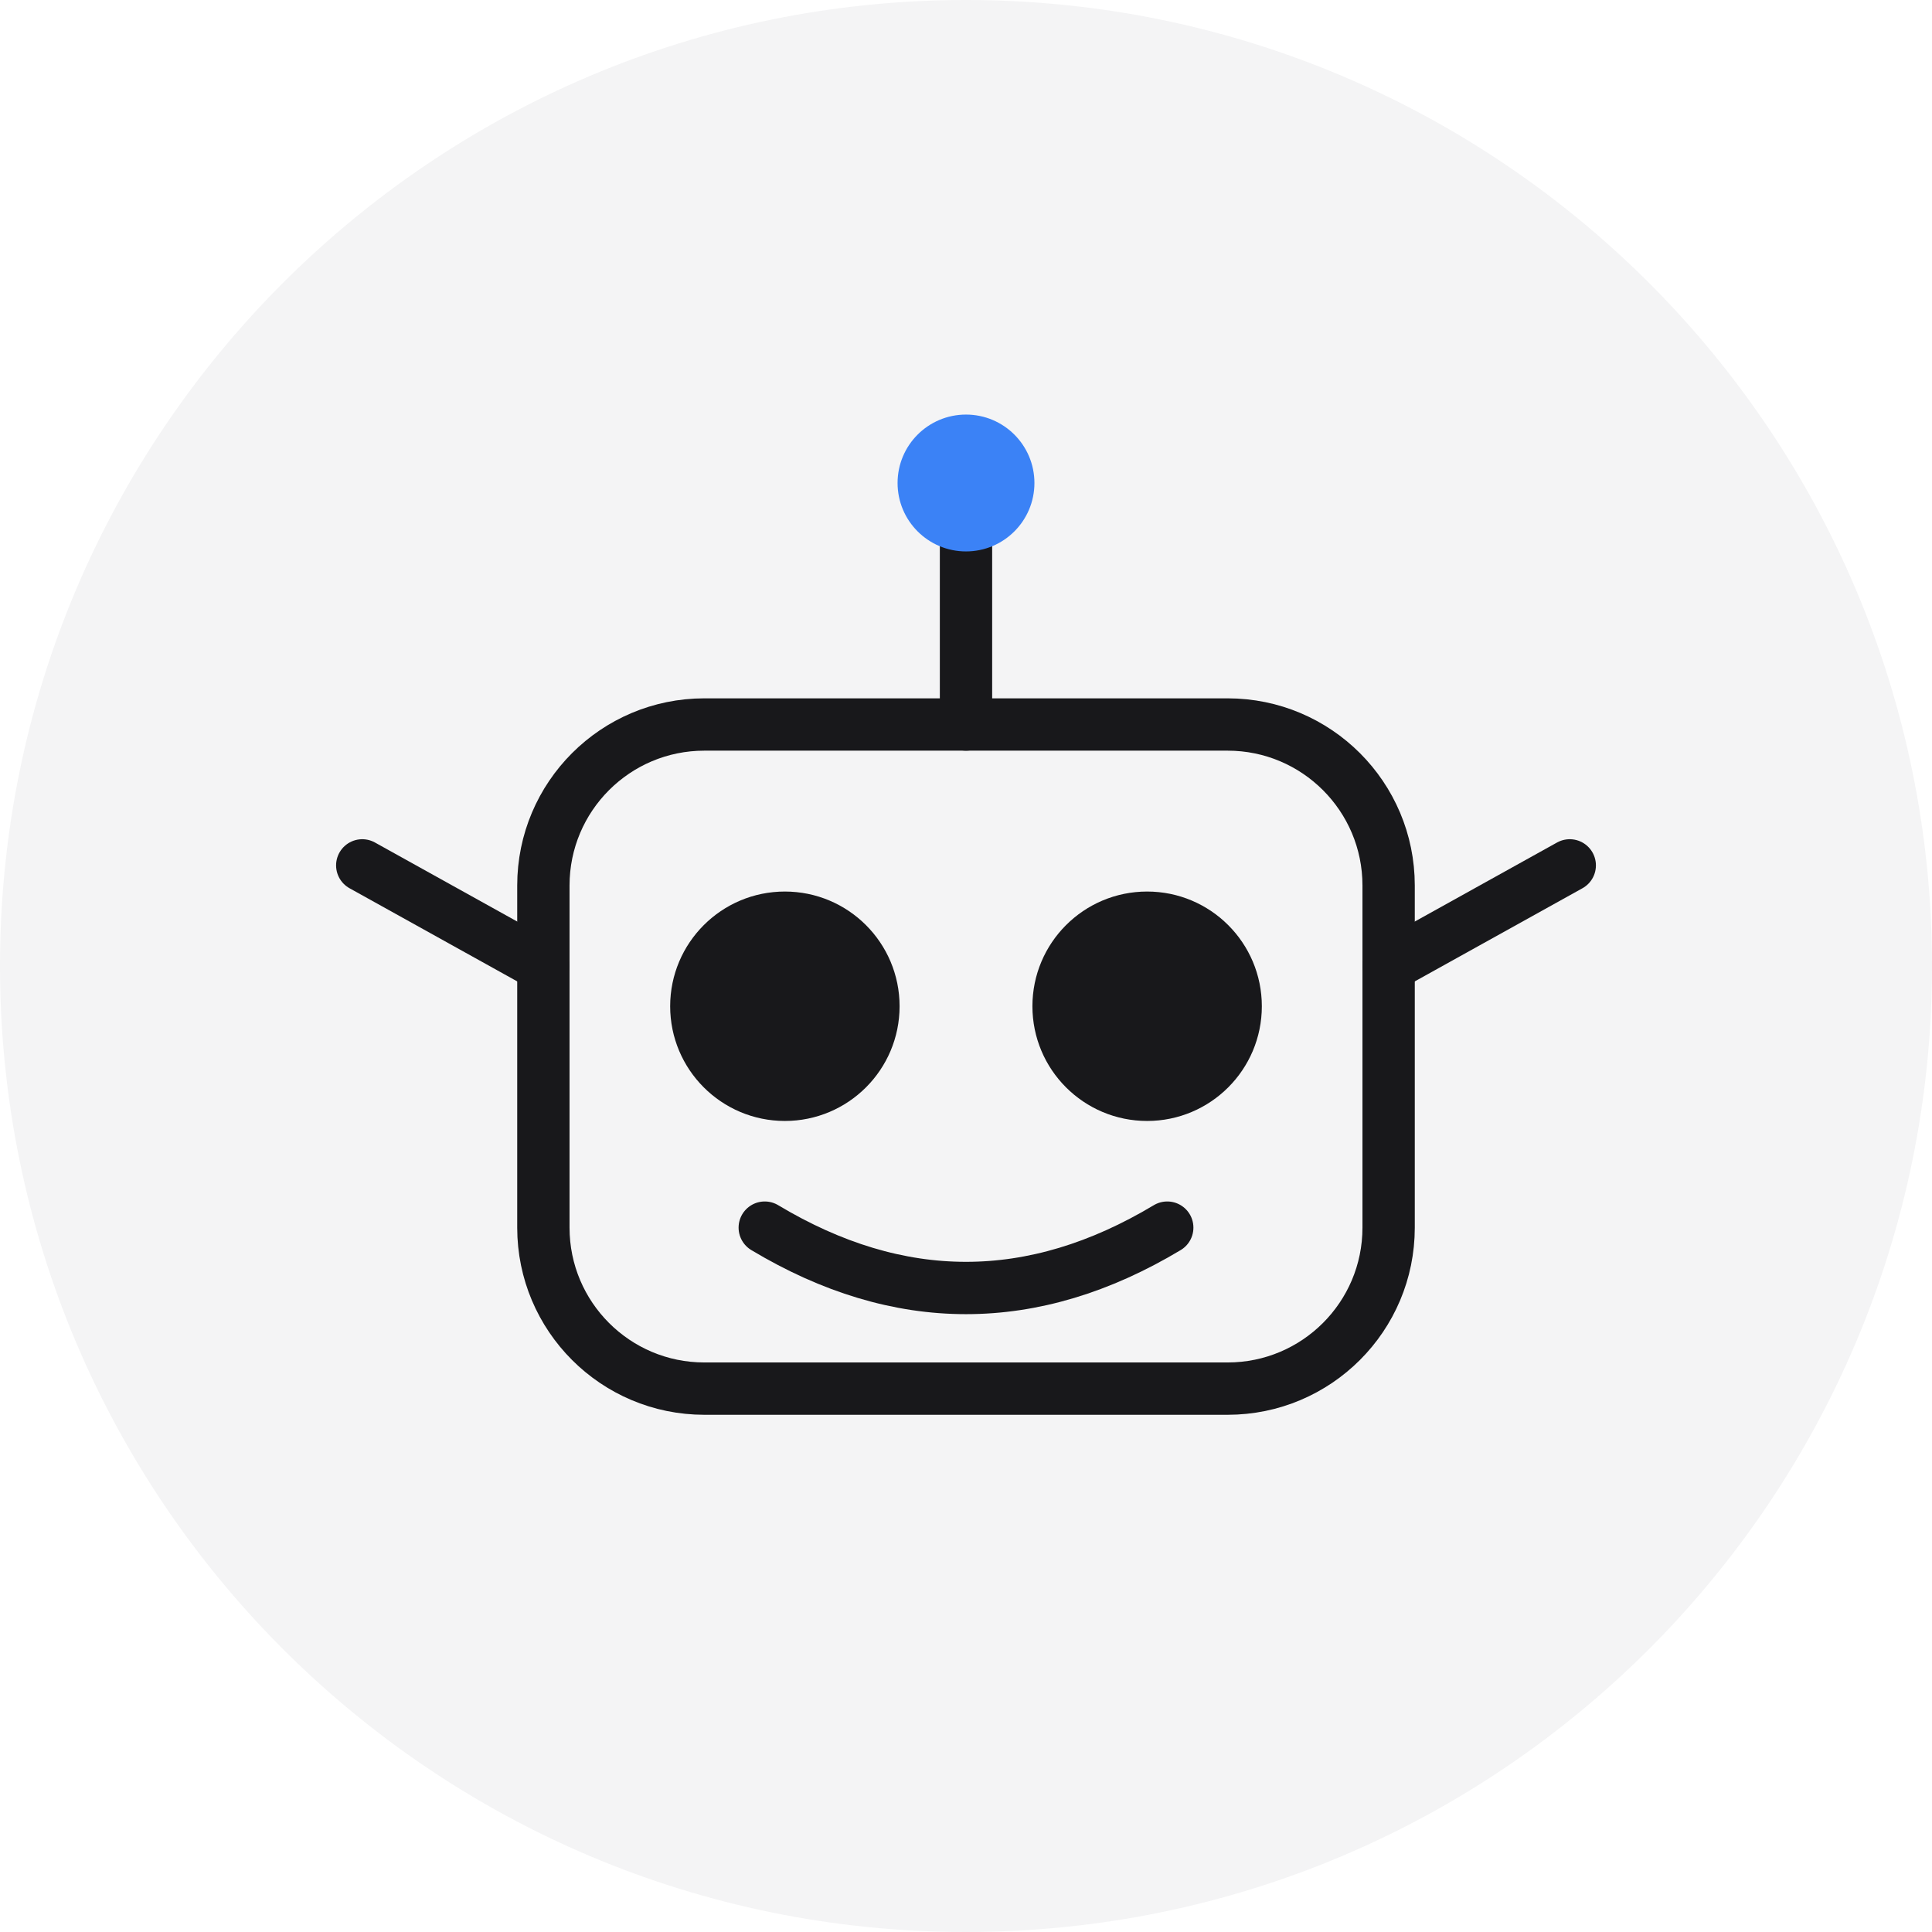
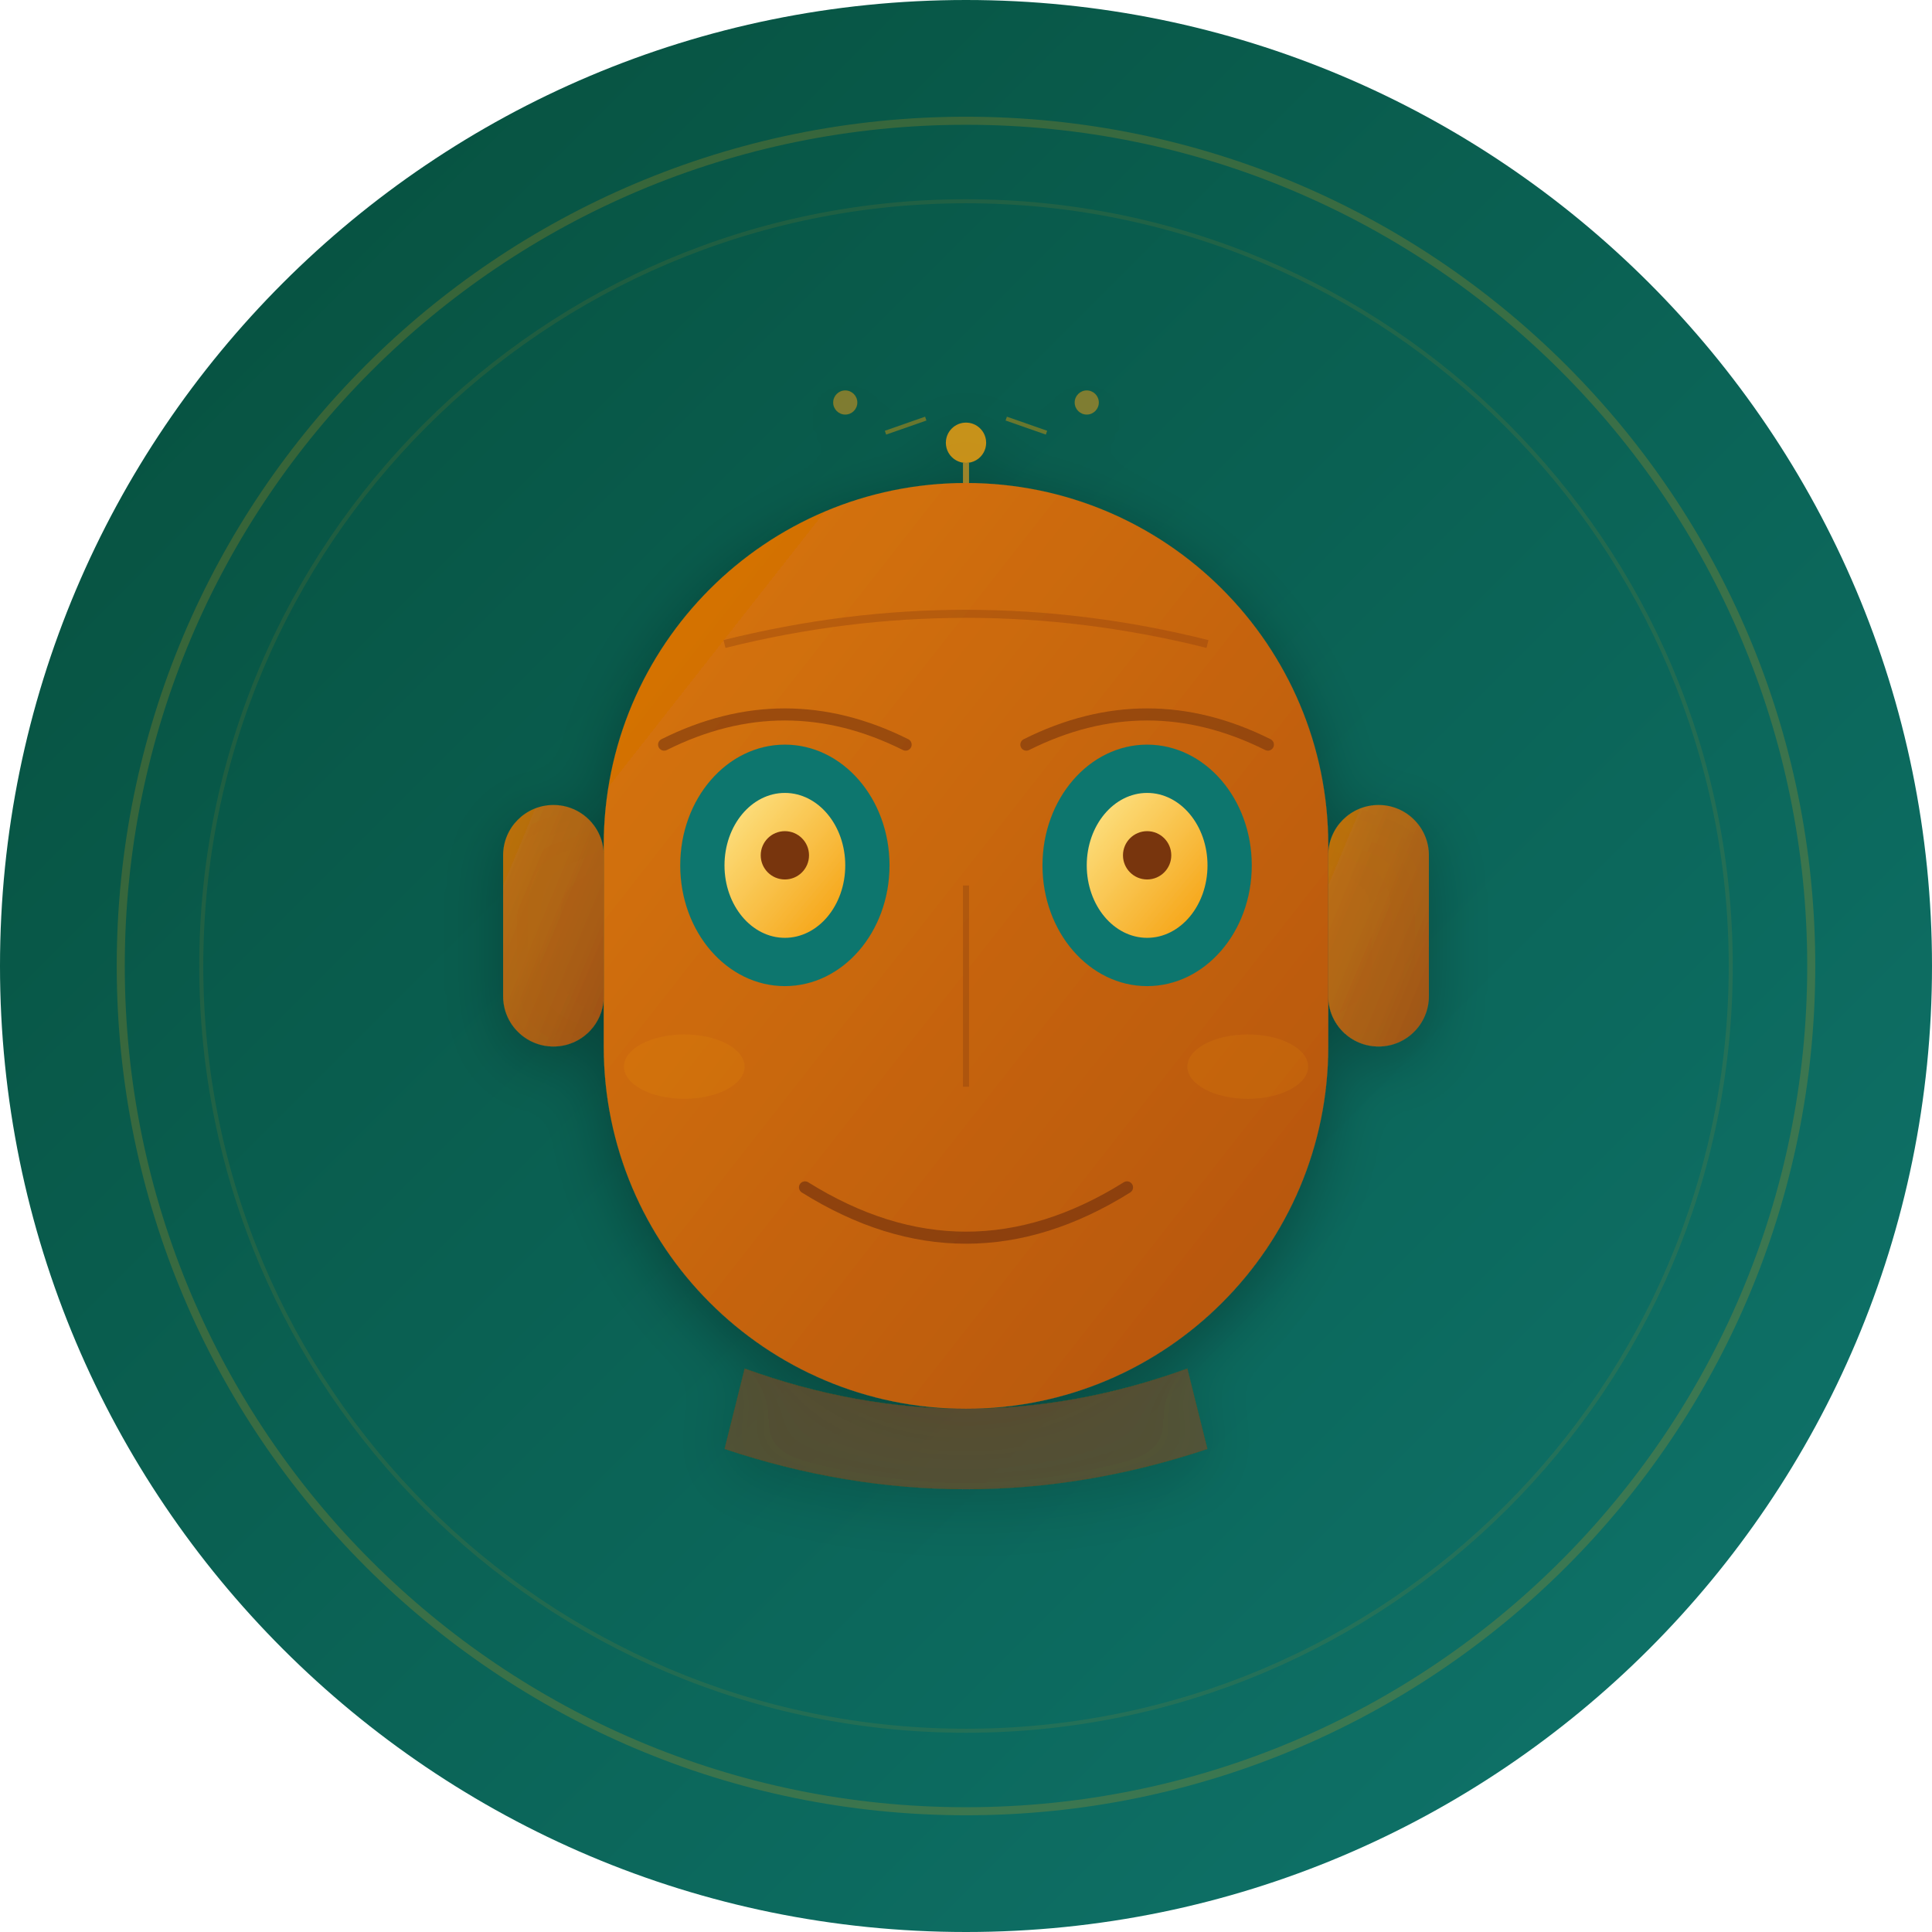
<svg xmlns="http://www.w3.org/2000/svg" viewBox="0 0 960 960">
-   <circle cx="480" cy="480" r="480" fill="#F4F4F5" />
-   <g stroke="#18181B" stroke-width="26" fill="none" stroke-linecap="round" stroke-linejoin="round">
-     <rect x="270" y="360" width="420" height="330" rx="80" />
-     <line x1="480" y1="360" x2="480" y2="270" />
-     <circle cx="480" cy="240" r="34" fill="#3B82F6" stroke="none" />
-     <circle cx="390" cy="500" r="44" fill="#18181B" />
-     <circle cx="570" cy="500" r="44" fill="#18181B" />
-     <path d="M 380 610 Q 480 670 580 610" />
-     <line x1="270" y1="480" x2="180" y2="430" />
-     <line x1="690" y1="480" x2="780" y2="430" />
+   <defs>
+     <linearGradient id="bg" x1="0%" y1="0%" x2="100%" y2="100%">
+       <stop offset="0%" stop-color="#064E3B" />
+       <stop offset="100%" stop-color="#0F766E" />
+     </linearGradient>
+     <linearGradient id="headGrad" x1="0%" y1="0%" x2="100%" y2="100%">
+       <stop offset="0%" stop-color="#D97706" />
+       <stop offset="100%" stop-color="#B45309" />
+     </linearGradient>
+     <linearGradient id="eyeGrad" x1="0%" y1="0%" x2="100%" y2="100%">
+       <stop offset="0%" stop-color="#FDE68A" />
+       <stop offset="100%" stop-color="#F59E0B" />
+     </linearGradient>
+     <filter id="softShadow" x="-20%" y="-20%" width="140%" height="140%">
+       <feDropShadow dx="0" dy="8" stdDeviation="16" flood-color="#000" flood-opacity="0.3" />
+     </filter>
+   </defs>
+   <circle cx="480" cy="480" r="480" fill="url(#bg)" />
+   <circle cx="480" cy="480" r="420" fill="none" stroke="#F59E0B" stroke-width="4" opacity="0.2" />
+   <circle cx="480" cy="480" r="380" fill="none" stroke="#F59E0B" stroke-width="2" opacity="0.1" />
+   <g filter="url(#softShadow)">
+     <rect x="300" y="240" width="360" height="460" rx="180" fill="url(#headGrad)" />
+     <path d="M 360 320 Q 480 290 600 320" fill="none" stroke="#92400E" stroke-width="4" opacity="0.4" />
+     <ellipse cx="390" cy="430" rx="52" ry="60" fill="#0F766E" />
+     <ellipse cx="390" cy="430" rx="30" ry="36" fill="url(#eyeGrad)" />
+     <circle cx="390" cy="425" r="12" fill="#78350F" />
+     <ellipse cx="570" cy="430" rx="52" ry="60" fill="#0F766E" />
+     <ellipse cx="570" cy="430" rx="30" ry="36" fill="url(#eyeGrad)" />
+     <circle cx="570" cy="425" r="12" fill="#78350F" />
+     <path d="M 330 370 Q 390 340 450 370" fill="none" stroke="#78350F" stroke-width="6" stroke-linecap="round" opacity="0.6" />
+     <path d="M 510 370 Q 570 340 630 370" fill="none" stroke="#78350F" stroke-width="6" stroke-linecap="round" opacity="0.6" />
+     <line x1="480" y1="440" x2="480" y2="540" stroke="#78350F" stroke-width="3" opacity="0.3" />
+     <path d="M 400 590 Q 480 640 560 590" fill="none" stroke="#78350F" stroke-width="6" stroke-linecap="round" opacity="0.7" />
+     <circle cx="480" cy="220" r="10" fill="#F59E0B" opacity="0.8" />
+     <circle cx="420" cy="200" r="6" fill="#F59E0B" opacity="0.5" />
+     <circle cx="540" cy="200" r="6" fill="#F59E0B" opacity="0.5" />
+     <line x1="480" y1="230" x2="480" y2="240" stroke="#F59E0B" stroke-width="3" opacity="0.6" />
+     <line x1="460" y1="208" x2="440" y2="215" stroke="#F59E0B" stroke-width="2" opacity="0.4" />
+     <line x1="500" y1="208" x2="520" y2="215" stroke="#F59E0B" stroke-width="2" opacity="0.4" />
+     <rect x="250" y="400" width="50" height="120" rx="25" fill="url(#headGrad)" opacity="0.85" />
+     <rect x="660" y="400" width="50" height="120" rx="25" fill="url(#headGrad)" opacity="0.85" />
+     <path d="M 370 680 Q 480 720 590 680 L 600 720 Q 480 760 360 720 Z" fill="#92400E" opacity="0.5" />
  </g>
+   <ellipse cx="340" cy="530" rx="30" ry="16" fill="#F59E0B" opacity="0.12" />
+   <ellipse cx="620" cy="530" rx="30" ry="16" fill="#F59E0B" opacity="0.12" />
</svg>
